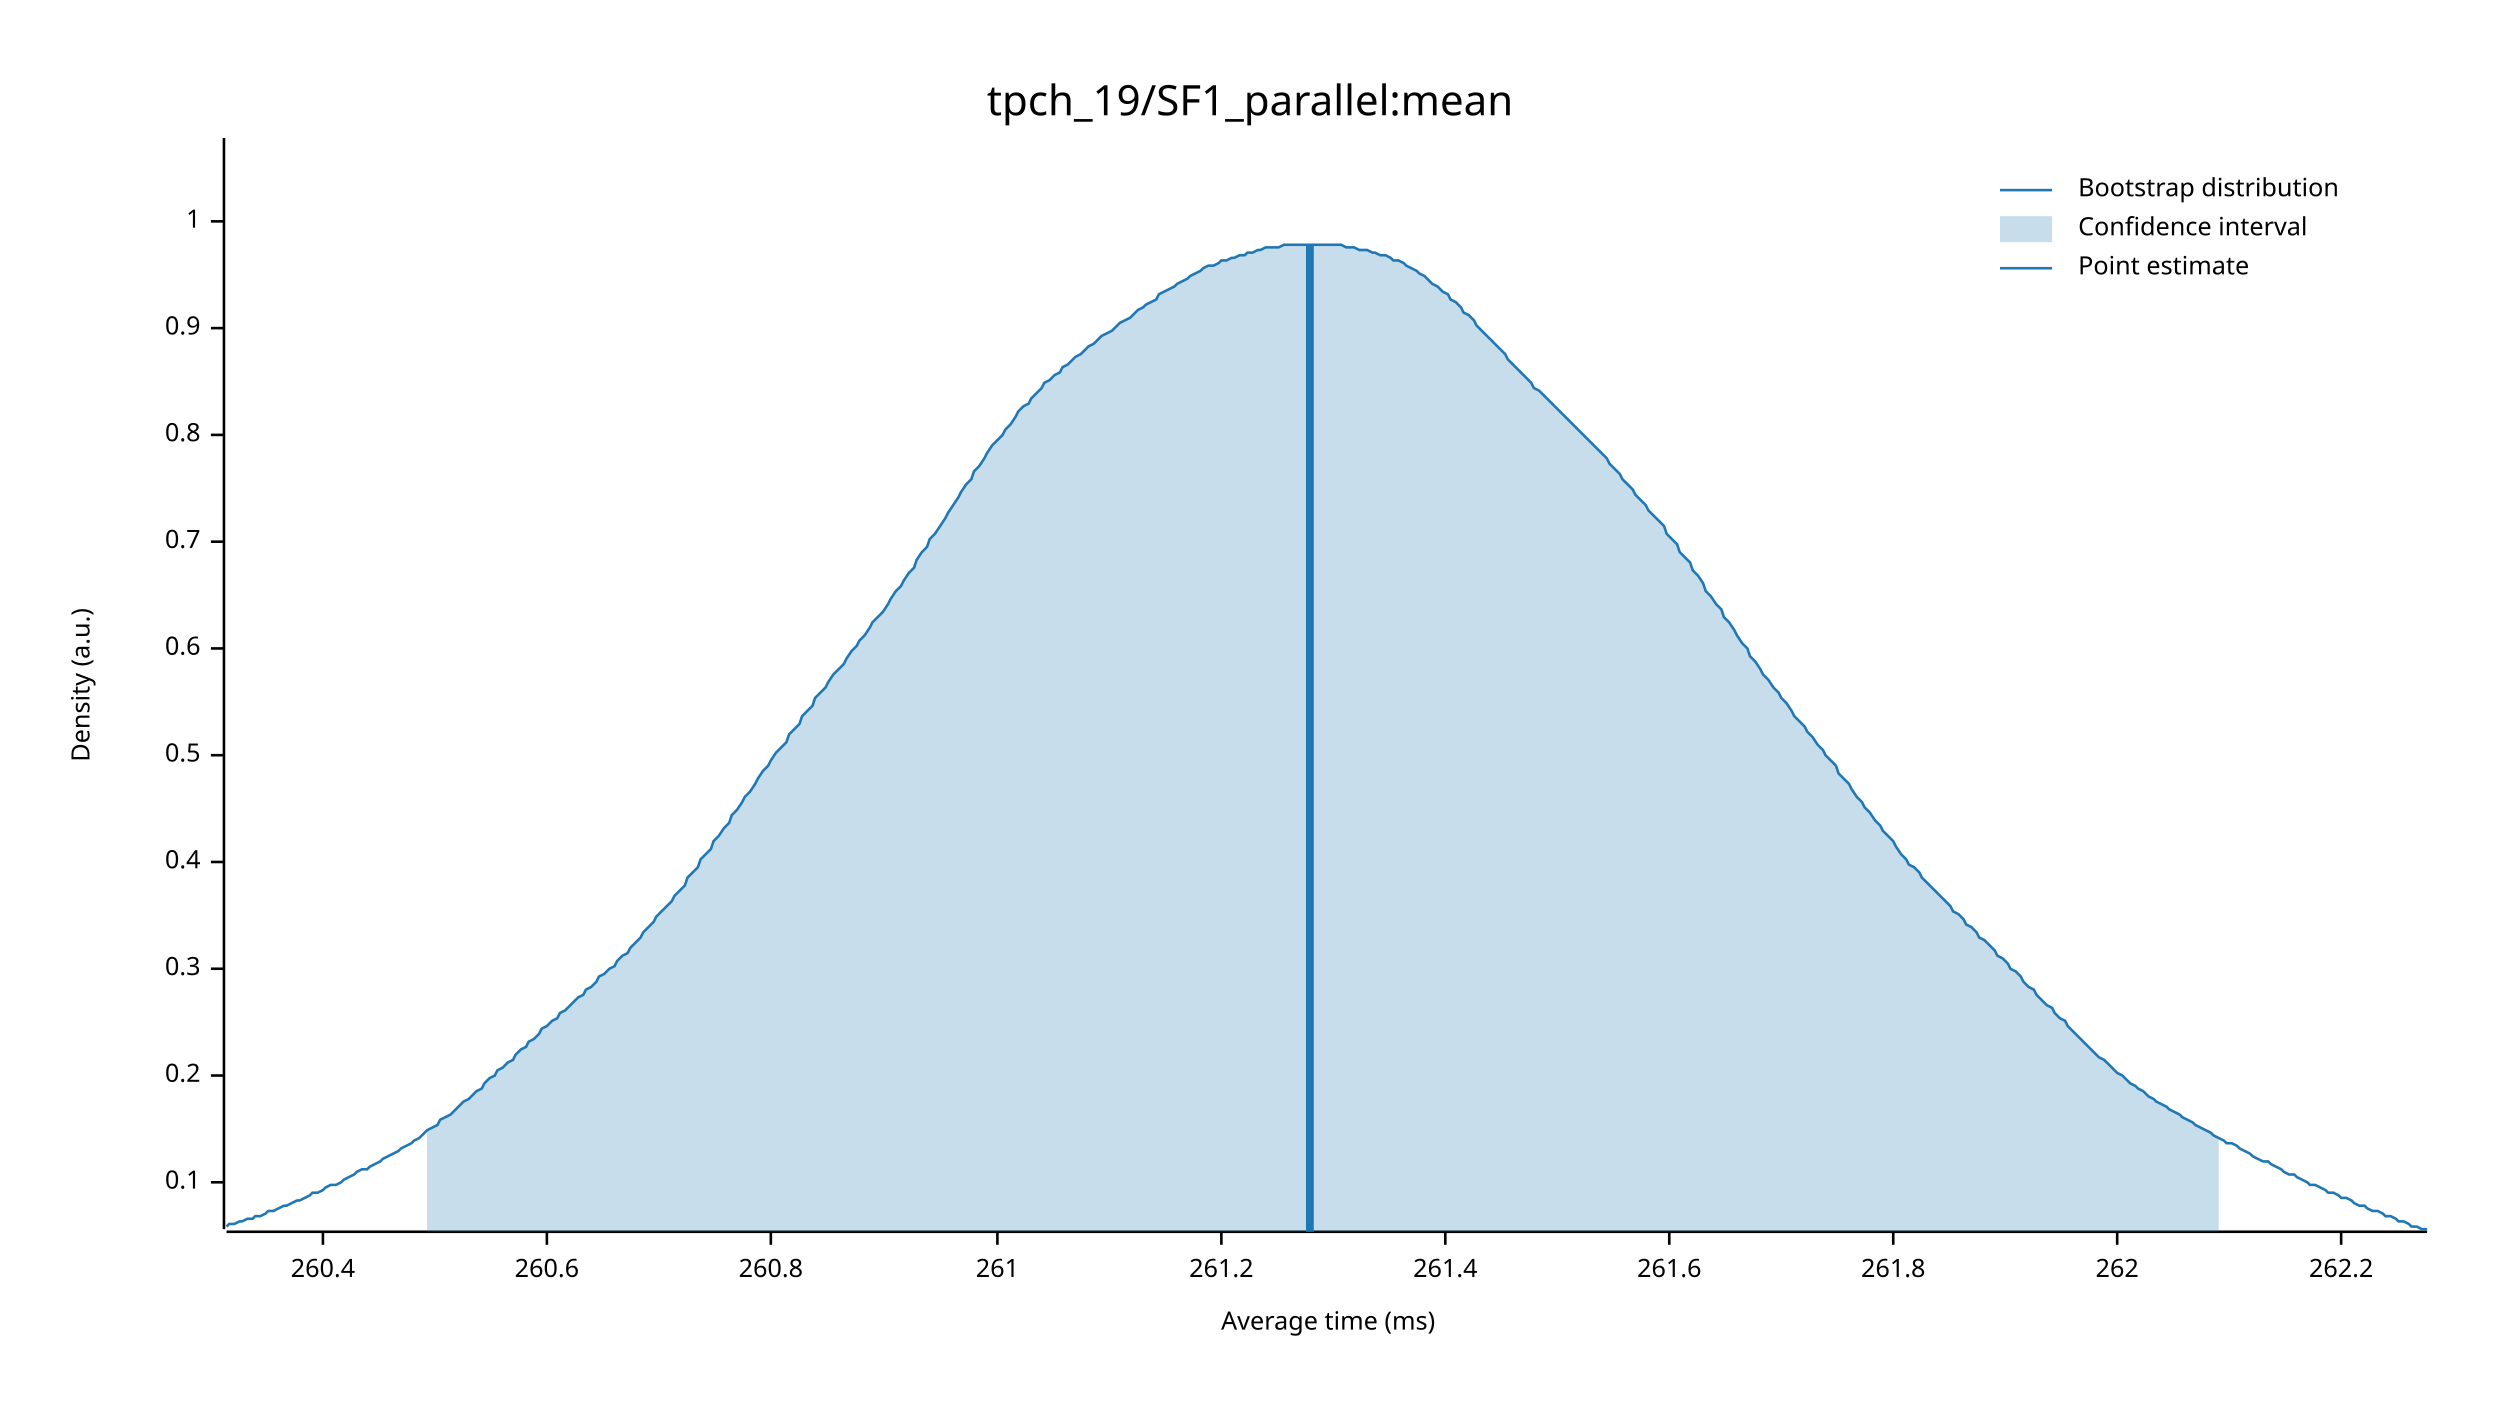
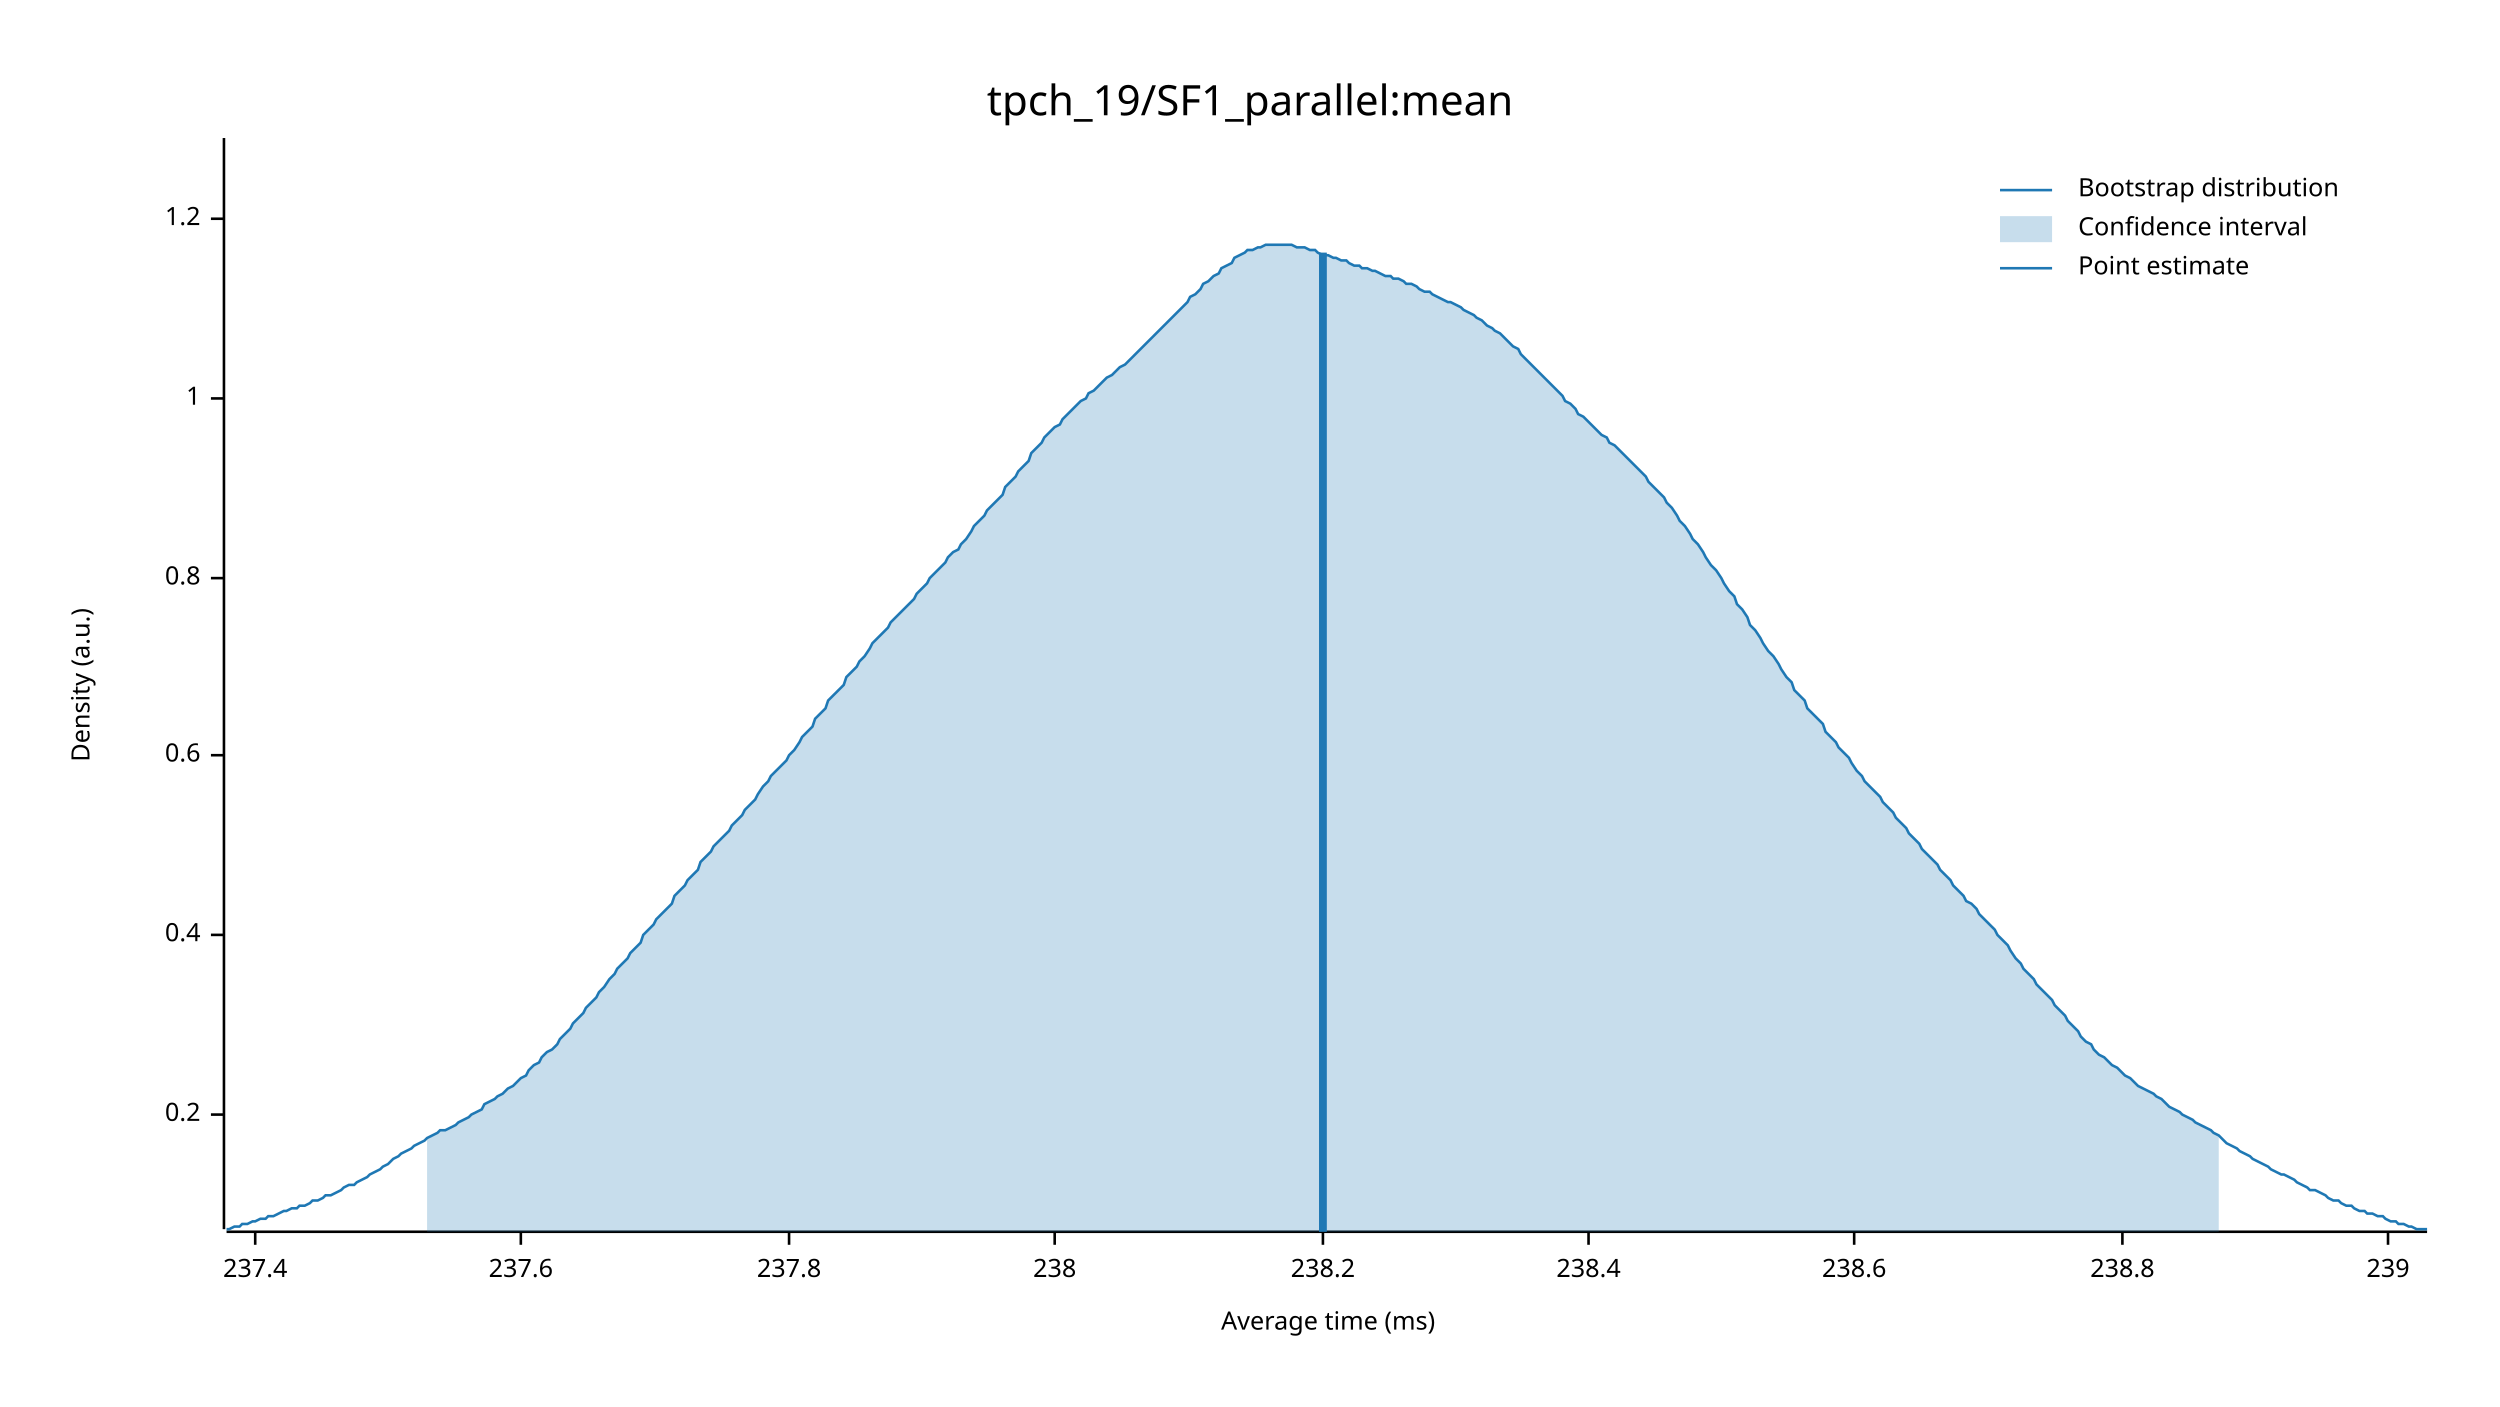
<svg xmlns="http://www.w3.org/2000/svg" width="960" height="540" viewBox="0 0 960 540">
  <text x="480" y="32" dy="0.76em" text-anchor="middle" font-family="sans-serif" font-size="16.129" opacity="1" fill="#000000">
tpch_19/SF1_parallel:mean
</text>
  <text x="27" y="263" dy="0.76em" text-anchor="middle" font-family="sans-serif" font-size="9.677" opacity="1" fill="#000000" transform="rotate(270, 27, 263)">
Density (a.u.)
</text>
  <text x="510" y="513" dy="-0.5ex" text-anchor="middle" font-family="sans-serif" font-size="9.677" opacity="1" fill="#000000">
Average time (ms)
</text>
  <polyline fill="none" opacity="1" stroke="#000000" stroke-width="1" points="86,53 86,472 " />
-   <text x="77" y="454" dy="0.5ex" text-anchor="end" font-family="sans-serif" font-size="9.677" opacity="1" fill="#000000">
- 0.1
- </text>
-   <polyline fill="none" opacity="1" stroke="#000000" stroke-width="1" points="81,454 86,454 " />
-   <text x="77" y="413" dy="0.5ex" text-anchor="end" font-family="sans-serif" font-size="9.677" opacity="1" fill="#000000">
+   <text x="77" y="428" dy="0.5ex" text-anchor="end" font-family="sans-serif" font-size="9.677" opacity="1" fill="#000000">
0.2
</text>
-   <polyline fill="none" opacity="1" stroke="#000000" stroke-width="1" points="81,413 86,413 " />
-   <text x="77" y="372" dy="0.5ex" text-anchor="end" font-family="sans-serif" font-size="9.677" opacity="1" fill="#000000">
- 0.3
- </text>
-   <polyline fill="none" opacity="1" stroke="#000000" stroke-width="1" points="81,372 86,372 " />
-   <text x="77" y="331" dy="0.5ex" text-anchor="end" font-family="sans-serif" font-size="9.677" opacity="1" fill="#000000">
+   <polyline fill="none" opacity="1" stroke="#000000" stroke-width="1" points="81,428 86,428 " />
+   <text x="77" y="359" dy="0.5ex" text-anchor="end" font-family="sans-serif" font-size="9.677" opacity="1" fill="#000000">
0.4
</text>
-   <polyline fill="none" opacity="1" stroke="#000000" stroke-width="1" points="81,331 86,331 " />
+   <polyline fill="none" opacity="1" stroke="#000000" stroke-width="1" points="81,359 86,359 " />
  <text x="77" y="290" dy="0.5ex" text-anchor="end" font-family="sans-serif" font-size="9.677" opacity="1" fill="#000000">
- 0.5
+ 0.6
</text>
  <polyline fill="none" opacity="1" stroke="#000000" stroke-width="1" points="81,290 86,290 " />
-   <text x="77" y="249" dy="0.5ex" text-anchor="end" font-family="sans-serif" font-size="9.677" opacity="1" fill="#000000">
- 0.6
- </text>
-   <polyline fill="none" opacity="1" stroke="#000000" stroke-width="1" points="81,249 86,249 " />
-   <text x="77" y="208" dy="0.5ex" text-anchor="end" font-family="sans-serif" font-size="9.677" opacity="1" fill="#000000">
- 0.7
- </text>
-   <polyline fill="none" opacity="1" stroke="#000000" stroke-width="1" points="81,208 86,208 " />
-   <text x="77" y="167" dy="0.5ex" text-anchor="end" font-family="sans-serif" font-size="9.677" opacity="1" fill="#000000">
+   <text x="77" y="222" dy="0.5ex" text-anchor="end" font-family="sans-serif" font-size="9.677" opacity="1" fill="#000000">
0.8
</text>
-   <polyline fill="none" opacity="1" stroke="#000000" stroke-width="1" points="81,167 86,167 " />
-   <text x="77" y="126" dy="0.5ex" text-anchor="end" font-family="sans-serif" font-size="9.677" opacity="1" fill="#000000">
- 0.9
- </text>
-   <polyline fill="none" opacity="1" stroke="#000000" stroke-width="1" points="81,126 86,126 " />
-   <text x="77" y="85" dy="0.5ex" text-anchor="end" font-family="sans-serif" font-size="9.677" opacity="1" fill="#000000">
+   <polyline fill="none" opacity="1" stroke="#000000" stroke-width="1" points="81,222 86,222 " />
+   <text x="77" y="153" dy="0.5ex" text-anchor="end" font-family="sans-serif" font-size="9.677" opacity="1" fill="#000000">
1
</text>
-   <polyline fill="none" opacity="1" stroke="#000000" stroke-width="1" points="81,85 86,85 " />
+   <polyline fill="none" opacity="1" stroke="#000000" stroke-width="1" points="81,153 86,153 " />
+   <text x="77" y="84" dy="0.5ex" text-anchor="end" font-family="sans-serif" font-size="9.677" opacity="1" fill="#000000">
+ 1.2
+ </text>
+   <polyline fill="none" opacity="1" stroke="#000000" stroke-width="1" points="81,84 86,84 " />
  <polyline fill="none" opacity="1" stroke="#000000" stroke-width="1" points="87,473 932,473 " />
-   <text x="124" y="483" dy="0.76em" text-anchor="middle" font-family="sans-serif" font-size="9.677" opacity="1" fill="#000000">
- 260.4
+   <text x="98" y="483" dy="0.76em" text-anchor="middle" font-family="sans-serif" font-size="9.677" opacity="1" fill="#000000">
+ 237.4
</text>
-   <polyline fill="none" opacity="1" stroke="#000000" stroke-width="1" points="124,473 124,478 " />
-   <text x="210" y="483" dy="0.76em" text-anchor="middle" font-family="sans-serif" font-size="9.677" opacity="1" fill="#000000">
- 260.6
+   <polyline fill="none" opacity="1" stroke="#000000" stroke-width="1" points="98,473 98,478 " />
+   <text x="200" y="483" dy="0.76em" text-anchor="middle" font-family="sans-serif" font-size="9.677" opacity="1" fill="#000000">
+ 237.6
</text>
-   <polyline fill="none" opacity="1" stroke="#000000" stroke-width="1" points="210,473 210,478 " />
-   <text x="296" y="483" dy="0.76em" text-anchor="middle" font-family="sans-serif" font-size="9.677" opacity="1" fill="#000000">
- 260.8
+   <polyline fill="none" opacity="1" stroke="#000000" stroke-width="1" points="200,473 200,478 " />
+   <text x="303" y="483" dy="0.76em" text-anchor="middle" font-family="sans-serif" font-size="9.677" opacity="1" fill="#000000">
+ 237.8
</text>
-   <polyline fill="none" opacity="1" stroke="#000000" stroke-width="1" points="296,473 296,478 " />
-   <text x="383" y="483" dy="0.76em" text-anchor="middle" font-family="sans-serif" font-size="9.677" opacity="1" fill="#000000">
- 261
+   <polyline fill="none" opacity="1" stroke="#000000" stroke-width="1" points="303,473 303,478 " />
+   <text x="405" y="483" dy="0.76em" text-anchor="middle" font-family="sans-serif" font-size="9.677" opacity="1" fill="#000000">
+ 238
</text>
-   <polyline fill="none" opacity="1" stroke="#000000" stroke-width="1" points="383,473 383,478 " />
-   <text x="469" y="483" dy="0.76em" text-anchor="middle" font-family="sans-serif" font-size="9.677" opacity="1" fill="#000000">
- 261.2
+   <polyline fill="none" opacity="1" stroke="#000000" stroke-width="1" points="405,473 405,478 " />
+   <text x="508" y="483" dy="0.76em" text-anchor="middle" font-family="sans-serif" font-size="9.677" opacity="1" fill="#000000">
+ 238.2
</text>
-   <polyline fill="none" opacity="1" stroke="#000000" stroke-width="1" points="469,473 469,478 " />
-   <text x="555" y="483" dy="0.76em" text-anchor="middle" font-family="sans-serif" font-size="9.677" opacity="1" fill="#000000">
- 261.4
+   <polyline fill="none" opacity="1" stroke="#000000" stroke-width="1" points="508,473 508,478 " />
+   <text x="610" y="483" dy="0.76em" text-anchor="middle" font-family="sans-serif" font-size="9.677" opacity="1" fill="#000000">
+ 238.4
</text>
-   <polyline fill="none" opacity="1" stroke="#000000" stroke-width="1" points="555,473 555,478 " />
-   <text x="641" y="483" dy="0.76em" text-anchor="middle" font-family="sans-serif" font-size="9.677" opacity="1" fill="#000000">
- 261.6
+   <polyline fill="none" opacity="1" stroke="#000000" stroke-width="1" points="610,473 610,478 " />
+   <text x="712" y="483" dy="0.76em" text-anchor="middle" font-family="sans-serif" font-size="9.677" opacity="1" fill="#000000">
+ 238.6
</text>
-   <polyline fill="none" opacity="1" stroke="#000000" stroke-width="1" points="641,473 641,478 " />
-   <text x="727" y="483" dy="0.76em" text-anchor="middle" font-family="sans-serif" font-size="9.677" opacity="1" fill="#000000">
- 261.8
+   <polyline fill="none" opacity="1" stroke="#000000" stroke-width="1" points="712,473 712,478 " />
+   <text x="815" y="483" dy="0.76em" text-anchor="middle" font-family="sans-serif" font-size="9.677" opacity="1" fill="#000000">
+ 238.8
</text>
-   <polyline fill="none" opacity="1" stroke="#000000" stroke-width="1" points="727,473 727,478 " />
-   <text x="813" y="483" dy="0.76em" text-anchor="middle" font-family="sans-serif" font-size="9.677" opacity="1" fill="#000000">
- 262
+   <polyline fill="none" opacity="1" stroke="#000000" stroke-width="1" points="815,473 815,478 " />
+   <text x="917" y="483" dy="0.76em" text-anchor="middle" font-family="sans-serif" font-size="9.677" opacity="1" fill="#000000">
+ 239
</text>
-   <polyline fill="none" opacity="1" stroke="#000000" stroke-width="1" points="813,473 813,478 " />
-   <text x="899" y="483" dy="0.76em" text-anchor="middle" font-family="sans-serif" font-size="9.677" opacity="1" fill="#000000">
- 262.2
- </text>
-   <polyline fill="none" opacity="1" stroke="#000000" stroke-width="1" points="899,473 899,478 " />
-   <polyline fill="none" opacity="1" stroke="#1F78B4" stroke-width="1" points="87,471 88,470 90,470 92,469 93,469 95,468 97,468 98,467 100,467 102,466 103,465 105,465 107,464 109,463 110,463 112,462 114,461 115,461 117,460 119,459 120,458 122,458 124,457 125,456 127,455 129,455 131,454 132,453 134,452 136,451 137,450 139,449 141,449 142,448 144,447 146,446 147,445 149,444 151,443 153,442 154,441 156,440 158,439 159,438 161,437 163,435 164,434 166,433 168,432 169,430 171,429 173,428 175,426 176,425 178,423 180,422 181,421 183,419 185,418 186,416 188,414 190,413 191,411 193,410 195,408 197,407 198,405 200,403 202,402 203,400 205,399 207,397 208,395 210,394 212,392 214,391 215,389 217,388 219,386 220,385 222,383 224,382 225,380 227,379 229,377 230,375 232,374 234,372 236,371 237,369 239,367 241,366 242,364 244,362 246,360 247,358 249,356 251,354 252,352 254,350 256,348 258,346 259,344 261,342 263,340 264,337 266,335 268,333 269,330 271,328 273,326 274,323 276,321 278,318 280,316 281,313 283,311 285,308 286,306 288,304 290,301 291,299 293,296 295,294 296,292 298,289 300,287 302,285 303,282 305,280 307,278 308,275 310,273 312,271 313,268 315,266 317,264 318,262 320,259 322,257 324,255 325,253 327,250 329,248 330,246 332,244 334,241 335,239 337,237 339,235 341,232 342,230 344,227 346,225 347,223 349,220 351,218 352,215 354,212 356,210 357,207 359,205 361,202 363,199 364,197 366,194 368,191 369,189 371,186 373,184 374,181 376,179 378,176 379,174 381,171 383,169 385,167 386,165 388,163 390,160 391,158 393,156 395,155 396,153 398,151 400,149 401,147 403,146 405,144 407,143 408,141 410,140 412,138 413,137 415,136 417,134 418,133 420,132 422,130 423,129 425,128 427,127 429,125 430,124 432,123 434,122 435,121 437,119 439,118 440,117 442,116 444,115 445,113 447,112 449,111 451,110 452,109 454,108 456,107 457,106 459,105 461,104 462,103 464,102 466,102 468,101 469,100 471,100 473,99 474,99 476,98 478,98 479,97 481,97 483,96 484,96 486,95 488,95 490,95 491,95 493,94 495,94 496,94 498,94 500,94 501,94 503,94 505,94 506,94 508,94 510,94 512,94 513,94 515,94 517,95 518,95 520,95 522,96 523,96 525,96 527,97 528,97 530,98 532,98 534,99 535,100 537,100 539,101 540,102 542,103 544,104 545,105 547,106 549,108 550,109 552,110 554,112 556,113 557,115 559,116 561,118 562,120 564,121 566,123 567,125 569,127 571,129 573,131 574,132 576,134 578,136 579,138 581,140 583,142 584,143 586,145 588,147 589,149 591,150 593,152 595,154 596,155 598,157 600,159 601,160 603,162 605,164 606,165 608,167 610,169 611,170 613,172 615,174 617,176 618,178 620,180 622,182 623,184 625,186 627,188 628,190 630,192 632,194 633,196 635,198 637,200 639,202 640,205 642,207 644,209 645,212 647,214 649,216 650,219 652,221 654,224 655,227 657,229 659,232 661,234 662,237 664,239 666,242 667,244 669,247 671,249 672,252 674,254 676,257 677,259 679,261 681,264 683,266 684,268 686,270 688,273 689,275 691,277 693,279 694,281 696,283 698,286 700,288 701,290 703,292 705,294 706,297 708,299 710,301 711,303 713,306 715,308 716,310 718,312 720,315 722,317 723,319 725,321 727,323 728,325 730,328 732,330 733,332 735,333 737,335 738,337 740,339 742,341 744,343 745,344 747,346 749,348 750,350 752,351 754,353 755,355 757,356 759,358 760,360 762,361 764,363 766,365 767,367 769,368 771,370 772,372 774,373 776,375 777,377 779,379 781,380 782,382 784,384 786,386 788,387 789,389 791,391 793,392 794,394 796,396 798,398 799,399 801,401 803,403 804,404 806,406 808,407 810,409 811,410 813,412 815,413 816,414 818,416 820,417 821,418 823,419 825,421 827,422 828,423 830,424 832,425 833,426 835,427 837,428 838,429 840,430 842,431 843,432 845,433 847,434 849,435 850,436 852,437 854,438 855,439 857,439 859,440 860,441 862,442 864,443 865,444 867,445 869,446 871,446 872,447 874,448 876,449 877,450 879,451 881,451 882,452 884,453 886,454 887,455 889,455 891,456 893,457 894,458 896,458 898,459 899,460 901,460 903,461 904,462 906,463 908,463 909,464 911,465 913,465 915,466 916,467 918,467 920,468 921,469 923,469 925,470 926,471 928,471 930,472 932,472 " />
-   <polygon opacity="0.25" fill="#1F78B4" points="164,434 166,433 168,432 169,430 171,429 173,428 175,426 176,425 178,423 180,422 181,421 183,419 185,418 186,416 188,414 190,413 191,411 193,410 195,408 197,407 198,405 200,403 202,402 203,400 205,399 207,397 208,395 210,394 212,392 214,391 215,389 217,388 219,386 220,385 222,383 224,382 225,380 227,379 229,377 230,375 232,374 234,372 236,371 237,369 239,367 241,366 242,364 244,362 246,360 247,358 249,356 251,354 252,352 254,350 256,348 258,346 259,344 261,342 263,340 264,337 266,335 268,333 269,330 271,328 273,326 274,323 276,321 278,318 280,316 281,313 283,311 285,308 286,306 288,304 290,301 291,299 293,296 295,294 296,292 298,289 300,287 302,285 303,282 305,280 307,278 308,275 310,273 312,271 313,268 315,266 317,264 318,262 320,259 322,257 324,255 325,253 327,250 329,248 330,246 332,244 334,241 335,239 337,237 339,235 341,232 342,230 344,227 346,225 347,223 349,220 351,218 352,215 354,212 356,210 357,207 359,205 361,202 363,199 364,197 366,194 368,191 369,189 371,186 373,184 374,181 376,179 378,176 379,174 381,171 383,169 385,167 386,165 388,163 390,160 391,158 393,156 395,155 396,153 398,151 400,149 401,147 403,146 405,144 407,143 408,141 410,140 412,138 413,137 415,136 417,134 418,133 420,132 422,130 423,129 425,128 427,127 429,125 430,124 432,123 434,122 435,121 437,119 439,118 440,117 442,116 444,115 445,113 447,112 449,111 451,110 452,109 454,108 456,107 457,106 459,105 461,104 462,103 464,102 466,102 468,101 469,100 471,100 473,99 474,99 476,98 478,98 479,97 481,97 483,96 484,96 486,95 488,95 490,95 491,95 493,94 495,94 496,94 498,94 500,94 501,94 503,94 505,94 506,94 508,94 510,94 512,94 513,94 515,94 517,95 518,95 520,95 522,96 523,96 525,96 527,97 528,97 530,98 532,98 534,99 535,100 537,100 539,101 540,102 542,103 544,104 545,105 547,106 549,108 550,109 552,110 554,112 556,113 557,115 559,116 561,118 562,120 564,121 566,123 567,125 569,127 571,129 573,131 574,132 576,134 578,136 579,138 581,140 583,142 584,143 586,145 588,147 589,149 591,150 593,152 595,154 596,155 598,157 600,159 601,160 603,162 605,164 606,165 608,167 610,169 611,170 613,172 615,174 617,176 618,178 620,180 622,182 623,184 625,186 627,188 628,190 630,192 632,194 633,196 635,198 637,200 639,202 640,205 642,207 644,209 645,212 647,214 649,216 650,219 652,221 654,224 655,227 657,229 659,232 661,234 662,237 664,239 666,242 667,244 669,247 671,249 672,252 674,254 676,257 677,259 679,261 681,264 683,266 684,268 686,270 688,273 689,275 691,277 693,279 694,281 696,283 698,286 700,288 701,290 703,292 705,294 706,297 708,299 710,301 711,303 713,306 715,308 716,310 718,312 720,315 722,317 723,319 725,321 727,323 728,325 730,328 732,330 733,332 735,333 737,335 738,337 740,339 742,341 744,343 745,344 747,346 749,348 750,350 752,351 754,353 755,355 757,356 759,358 760,360 762,361 764,363 766,365 767,367 769,368 771,370 772,372 774,373 776,375 777,377 779,379 781,380 782,382 784,384 786,386 788,387 789,389 791,391 793,392 794,394 796,396 798,398 799,399 801,401 803,403 804,404 806,406 808,407 810,409 811,410 813,412 815,413 816,414 818,416 820,417 821,418 823,419 825,421 827,422 828,423 830,424 832,425 833,426 835,427 837,428 838,429 840,430 842,431 843,432 845,433 847,434 849,435 850,436 852,437 852,473 164,473 " />
-   <polyline fill="none" opacity="1" stroke="#1F78B4" stroke-width="3" points="503,473 503,94 " />
+   <polyline fill="none" opacity="1" stroke="#000000" stroke-width="1" points="917,473 917,478 " />
+   <polyline fill="none" opacity="1" stroke="#1F78B4" stroke-width="1" points="87,472 88,472 90,471 92,471 93,470 95,470 97,469 98,469 100,468 102,468 103,467 105,467 107,466 109,465 110,465 112,464 114,464 115,463 117,463 119,462 120,461 122,461 124,460 125,459 127,459 129,458 131,457 132,456 134,455 136,455 137,454 139,453 141,452 142,451 144,450 146,449 147,448 149,447 151,445 153,444 154,443 156,442 158,441 159,440 161,439 163,438 164,437 166,436 168,435 169,434 171,434 173,433 175,432 176,431 178,430 180,429 181,428 183,427 185,426 186,424 188,423 190,422 191,421 193,420 195,418 197,417 198,416 200,414 202,413 203,411 205,409 207,408 208,406 210,404 212,403 214,401 215,399 217,397 219,395 220,393 222,391 224,389 225,387 227,385 229,383 230,381 232,379 234,376 236,374 237,372 239,370 241,368 242,366 244,364 246,362 247,359 249,357 251,355 252,353 254,351 256,349 258,347 259,344 261,342 263,340 264,338 266,336 268,334 269,331 271,329 273,327 274,325 276,323 278,321 280,319 281,317 283,315 285,313 286,311 288,309 290,307 291,305 293,302 295,300 296,298 298,296 300,294 302,292 303,290 305,288 307,285 308,283 310,281 312,279 313,276 315,274 317,272 318,269 320,267 322,265 324,263 325,260 327,258 329,256 330,254 332,252 334,249 335,247 337,245 339,243 341,241 342,239 344,237 346,235 347,234 349,232 351,230 352,228 354,226 356,224 357,222 359,220 361,218 363,216 364,214 366,212 368,211 369,209 371,207 373,204 374,202 376,200 378,198 379,196 381,194 383,192 385,190 386,187 388,185 390,183 391,181 393,179 395,177 396,174 398,172 400,170 401,168 403,166 405,164 407,163 408,161 410,159 412,157 413,156 415,154 417,153 418,151 420,150 422,148 423,147 425,145 427,144 429,142 430,141 432,140 434,138 435,137 437,135 439,133 440,132 442,130 444,128 445,127 447,125 449,123 451,121 452,120 454,118 456,116 457,114 459,113 461,111 462,109 464,108 466,106 468,105 469,103 471,102 473,101 474,99 476,98 478,97 479,96 481,96 483,95 484,95 486,94 488,94 490,94 491,94 493,94 495,94 496,94 498,95 500,95 501,95 503,96 505,96 506,97 508,98 510,98 512,99 513,99 515,100 517,100 518,101 520,102 522,102 523,103 525,103 527,104 528,104 530,105 532,106 534,106 535,107 537,107 539,108 540,109 542,109 544,110 545,111 547,112 549,112 550,113 552,114 554,115 556,116 557,116 559,117 561,118 562,119 564,120 566,121 567,122 569,123 571,125 573,126 574,127 576,128 578,130 579,131 581,133 583,134 584,136 586,138 588,140 589,141 591,143 593,145 595,147 596,148 598,150 600,152 601,154 603,155 605,157 606,159 608,160 610,162 611,163 613,165 615,167 617,168 618,170 620,171 622,173 623,174 625,176 627,178 628,179 630,181 632,183 633,185 635,187 637,189 639,191 640,193 642,195 644,198 645,200 647,202 649,205 650,207 652,209 654,212 655,214 657,217 659,219 661,222 662,224 664,227 666,229 667,232 669,234 671,237 672,240 674,242 676,245 677,247 679,250 681,252 683,255 684,257 686,260 688,262 689,265 691,267 693,269 694,272 696,274 698,276 700,278 701,281 703,283 705,285 706,287 708,289 710,291 711,293 713,296 715,298 716,300 718,302 720,304 722,306 723,308 725,310 727,312 728,314 730,316 732,318 733,320 735,322 737,324 738,326 740,328 742,330 744,332 745,334 747,336 749,338 750,340 752,342 754,344 755,346 757,347 759,349 760,351 762,353 764,355 766,357 767,359 769,361 771,363 772,365 774,368 776,370 777,372 779,374 781,376 782,378 784,380 786,382 788,384 789,386 791,388 793,390 794,392 796,394 798,396 799,398 801,400 803,401 804,403 806,405 808,406 810,408 811,409 813,410 815,412 816,413 818,414 820,416 821,417 823,418 825,419 827,420 828,421 830,422 832,424 833,425 835,426 837,427 838,428 840,429 842,430 843,431 845,432 847,433 849,434 850,435 852,436 854,438 855,439 857,440 859,441 860,442 862,443 864,444 865,445 867,446 869,447 871,448 872,449 874,450 876,451 877,451 879,452 881,453 882,454 884,455 886,456 887,457 889,457 891,458 893,459 894,460 896,461 898,461 899,462 901,463 903,463 904,464 906,465 908,465 909,466 911,466 913,467 915,467 916,468 918,469 920,469 921,470 923,470 925,471 926,471 928,472 930,472 932,472 " />
+   <polygon opacity="0.25" fill="#1F78B4" points="164,437 166,436 168,435 169,434 171,434 173,433 175,432 176,431 178,430 180,429 181,428 183,427 185,426 186,424 188,423 190,422 191,421 193,420 195,418 197,417 198,416 200,414 202,413 203,411 205,409 207,408 208,406 210,404 212,403 214,401 215,399 217,397 219,395 220,393 222,391 224,389 225,387 227,385 229,383 230,381 232,379 234,376 236,374 237,372 239,370 241,368 242,366 244,364 246,362 247,359 249,357 251,355 252,353 254,351 256,349 258,347 259,344 261,342 263,340 264,338 266,336 268,334 269,331 271,329 273,327 274,325 276,323 278,321 280,319 281,317 283,315 285,313 286,311 288,309 290,307 291,305 293,302 295,300 296,298 298,296 300,294 302,292 303,290 305,288 307,285 308,283 310,281 312,279 313,276 315,274 317,272 318,269 320,267 322,265 324,263 325,260 327,258 329,256 330,254 332,252 334,249 335,247 337,245 339,243 341,241 342,239 344,237 346,235 347,234 349,232 351,230 352,228 354,226 356,224 357,222 359,220 361,218 363,216 364,214 366,212 368,211 369,209 371,207 373,204 374,202 376,200 378,198 379,196 381,194 383,192 385,190 386,187 388,185 390,183 391,181 393,179 395,177 396,174 398,172 400,170 401,168 403,166 405,164 407,163 408,161 410,159 412,157 413,156 415,154 417,153 418,151 420,150 422,148 423,147 425,145 427,144 429,142 430,141 432,140 434,138 435,137 437,135 439,133 440,132 442,130 444,128 445,127 447,125 449,123 451,121 452,120 454,118 456,116 457,114 459,113 461,111 462,109 464,108 466,106 468,105 469,103 471,102 473,101 474,99 476,98 478,97 479,96 481,96 483,95 484,95 486,94 488,94 490,94 491,94 493,94 495,94 496,94 498,95 500,95 501,95 503,96 505,96 506,97 508,98 510,98 512,99 513,99 515,100 517,100 518,101 520,102 522,102 523,103 525,103 527,104 528,104 530,105 532,106 534,106 535,107 537,107 539,108 540,109 542,109 544,110 545,111 547,112 549,112 550,113 552,114 554,115 556,116 557,116 559,117 561,118 562,119 564,120 566,121 567,122 569,123 571,125 573,126 574,127 576,128 578,130 579,131 581,133 583,134 584,136 586,138 588,140 589,141 591,143 593,145 595,147 596,148 598,150 600,152 601,154 603,155 605,157 606,159 608,160 610,162 611,163 613,165 615,167 617,168 618,170 620,171 622,173 623,174 625,176 627,178 628,179 630,181 632,183 633,185 635,187 637,189 639,191 640,193 642,195 644,198 645,200 647,202 649,205 650,207 652,209 654,212 655,214 657,217 659,219 661,222 662,224 664,227 666,229 667,232 669,234 671,237 672,240 674,242 676,245 677,247 679,250 681,252 683,255 684,257 686,260 688,262 689,265 691,267 693,269 694,272 696,274 698,276 700,278 701,281 703,283 705,285 706,287 708,289 710,291 711,293 713,296 715,298 716,300 718,302 720,304 722,306 723,308 725,310 727,312 728,314 730,316 732,318 733,320 735,322 737,324 738,326 740,328 742,330 744,332 745,334 747,336 749,338 750,340 752,342 754,344 755,346 757,347 759,349 760,351 762,353 764,355 766,357 767,359 769,361 771,363 772,365 774,368 776,370 777,372 779,374 781,376 782,378 784,380 786,382 788,384 789,386 791,388 793,390 794,392 796,394 798,396 799,398 801,400 803,401 804,403 806,405 808,406 810,408 811,409 813,410 815,412 816,413 818,414 820,416 821,417 823,418 825,419 827,420 828,421 830,422 832,424 833,425 835,426 837,427 838,428 840,429 842,430 843,431 845,432 847,433 849,434 850,435 852,436 852,473 164,473 " />
+   <polyline fill="none" opacity="1" stroke="#1F78B4" stroke-width="3" points="508,473 508,97 " />
  <text x="798" y="68" dy="0.76em" text-anchor="start" font-family="sans-serif" font-size="9.677" opacity="1" fill="#000000">
Bootstrap distribution
</text>
  <text x="798" y="83" dy="0.76em" text-anchor="start" font-family="sans-serif" font-size="9.677" opacity="1" fill="#000000">
Confidence interval
</text>
  <text x="798" y="98" dy="0.76em" text-anchor="start" font-family="sans-serif" font-size="9.677" opacity="1" fill="#000000">
Point estimate
</text>
  <polyline fill="none" opacity="1" stroke="#1F78B4" stroke-width="1" points="768,73 788,73 " />
  <rect x="768" y="83" width="20" height="10" opacity="0.25" fill="#1F78B4" stroke="none" />
  <polyline fill="none" opacity="1" stroke="#1F78B4" stroke-width="1" points="768,103 788,103 " />
</svg>
